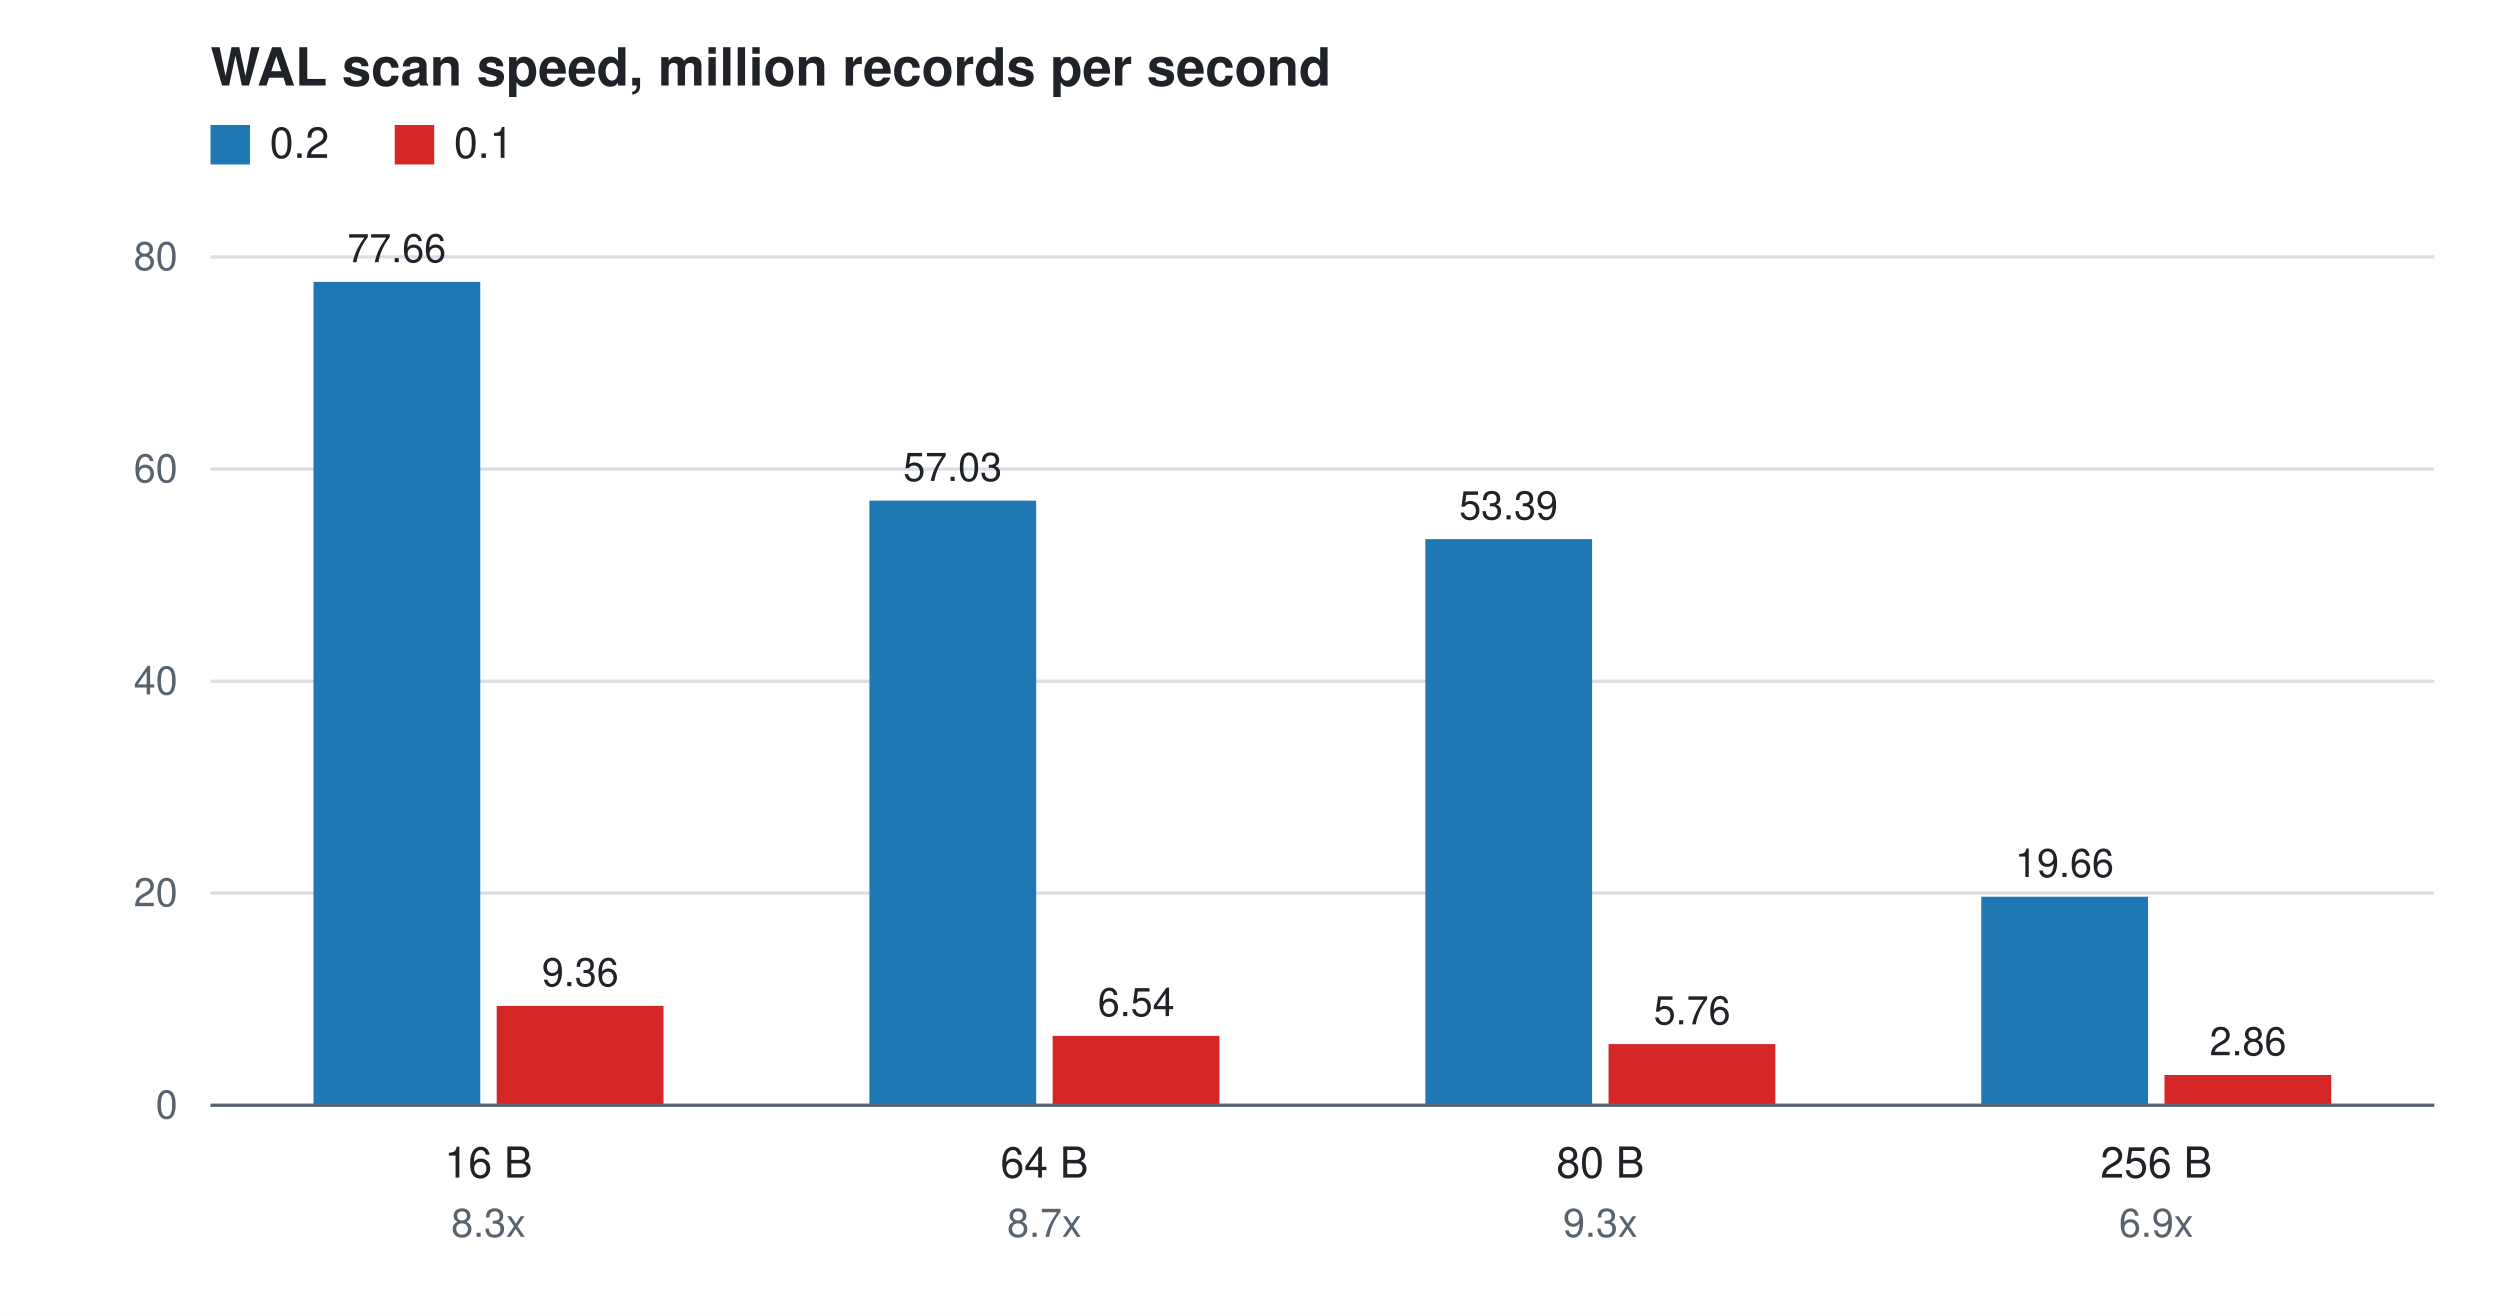
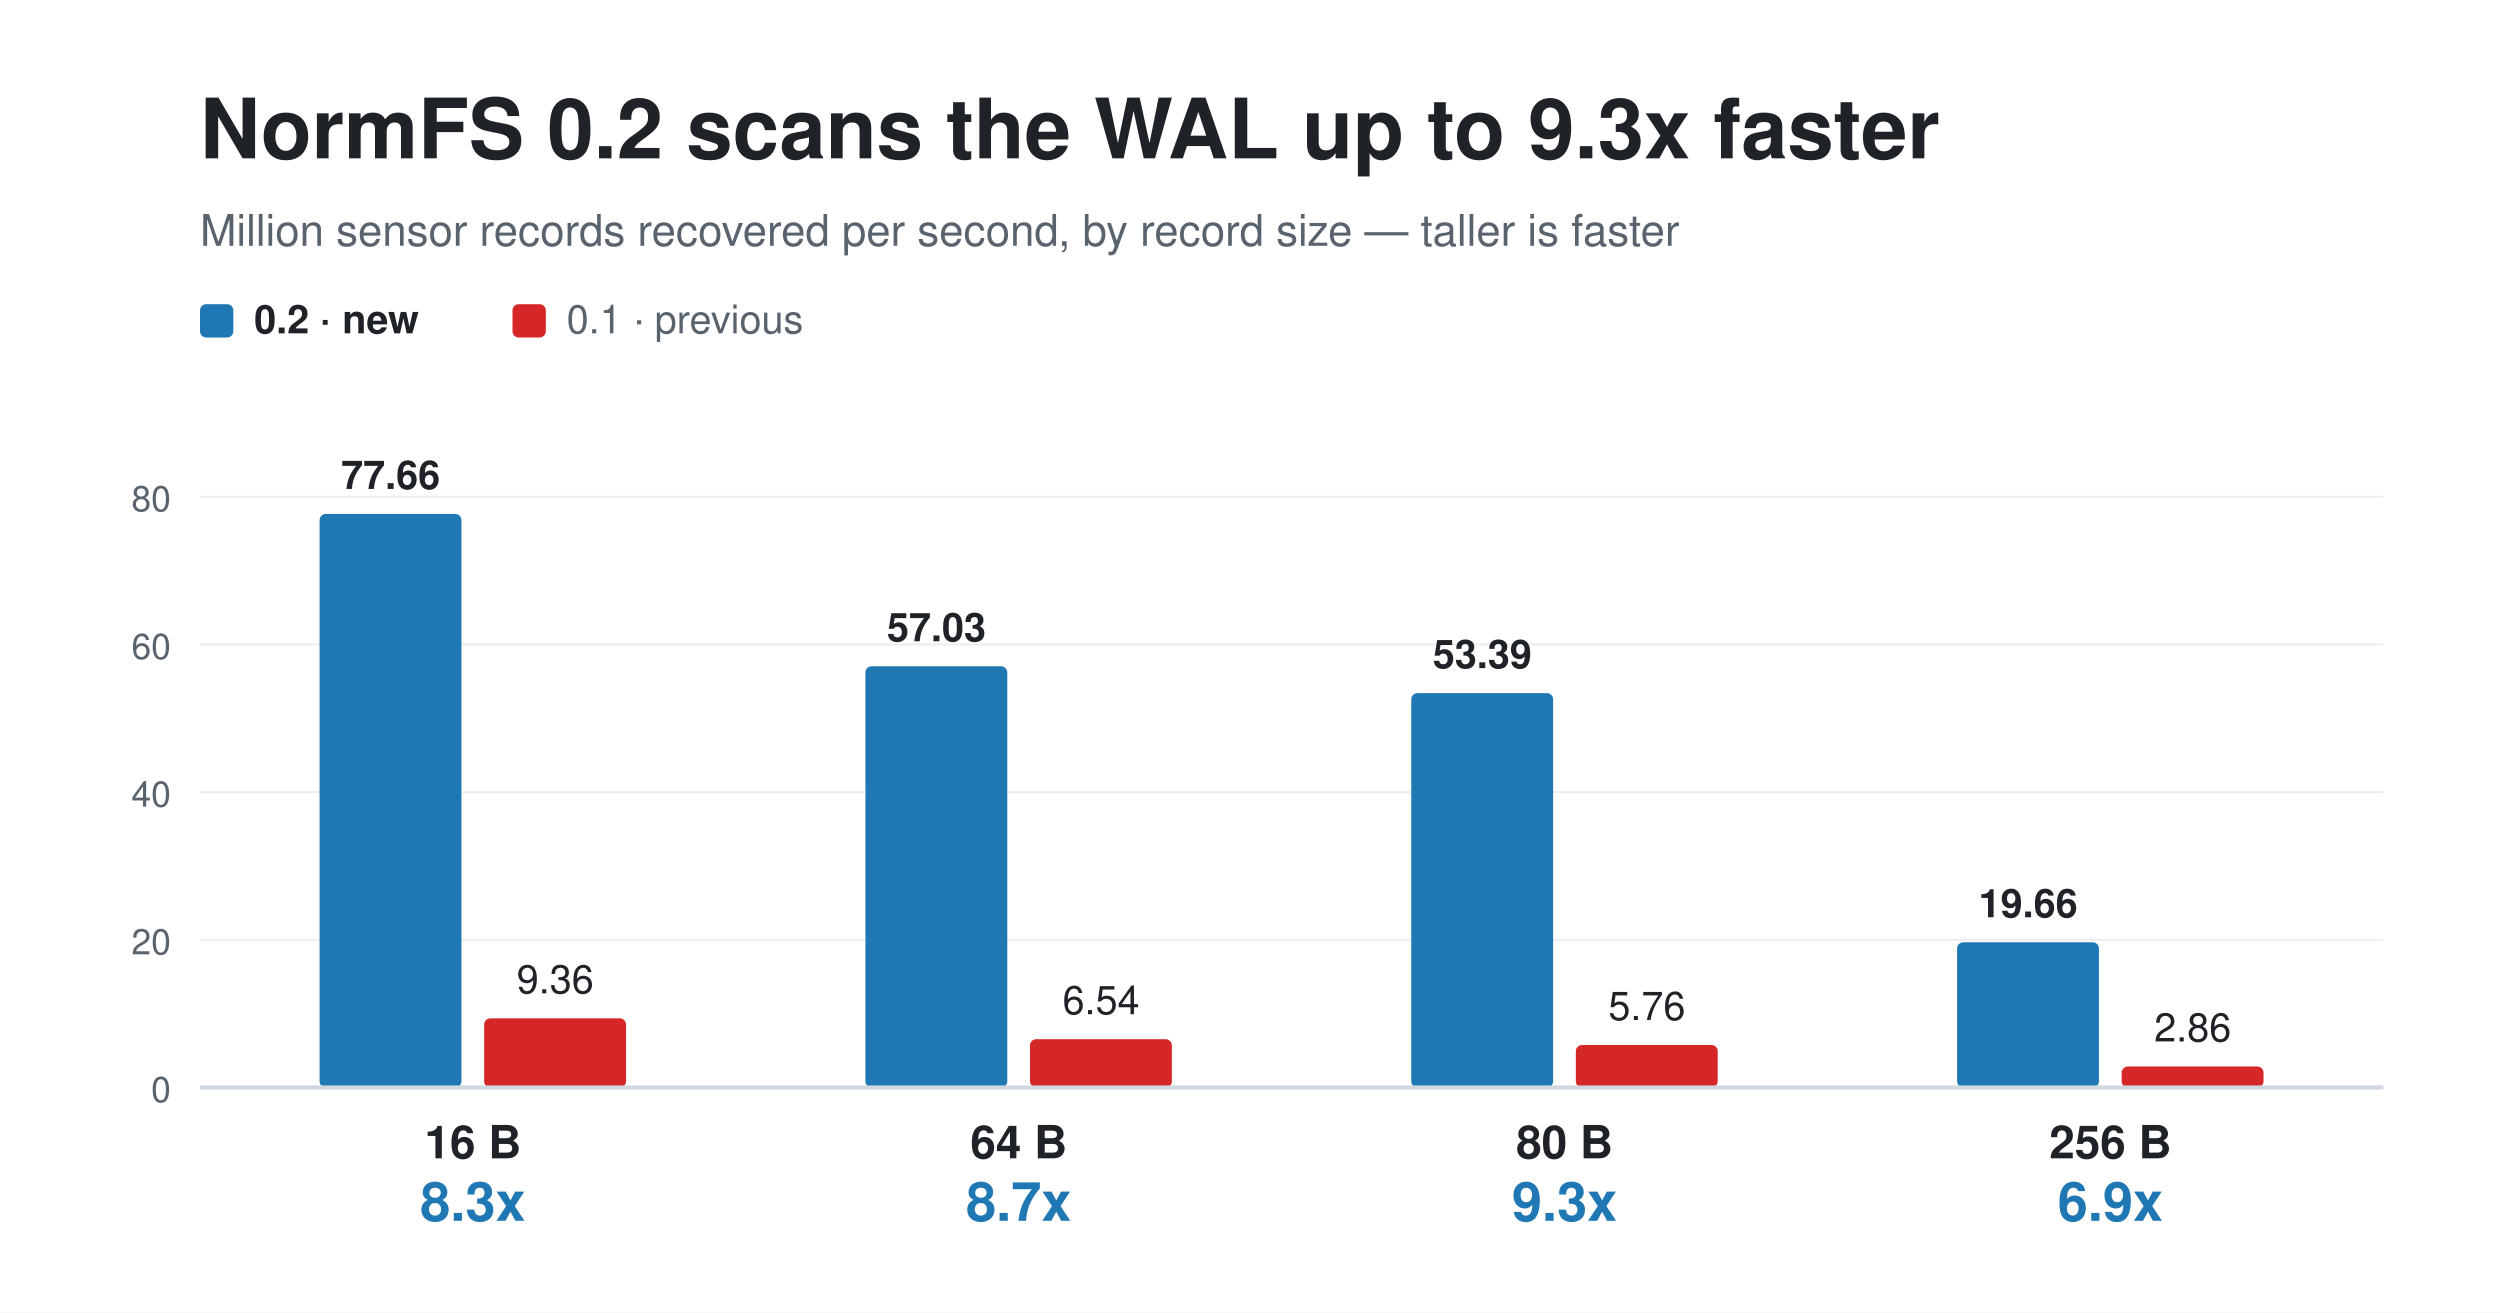
- <svg xmlns="http://www.w3.org/2000/svg" viewBox="0 0 760 400" width="760" font-family="-apple-system,Segoe UI,Helvetica,Arial,sans-serif">
-   <rect width="760" height="400" fill="#ffffff" />
-   <text x="64" y="26" font-size="16" font-weight="600" fill="#1f2328">WAL scan speed, million records per second</text>
-   <rect x="64" y="38" width="12" height="12" fill="#1f77b4" />
-   <text x="82" y="48" font-size="13" fill="#1f2328">0.2</text>
-   <rect x="120" y="38" width="12" height="12" fill="#d62728" />
-   <text x="138" y="48" font-size="13" fill="#1f2328">0.1</text>
-   <line x1="64" y1="336.0" x2="740" y2="336.0" stroke="#d8dee4" stroke-width="1" />
-   <text x="54" y="340.0" font-size="12" fill="#59636e" text-anchor="end">0</text>
-   <line x1="64" y1="271.5" x2="740" y2="271.5" stroke="#d8dee4" stroke-width="1" />
-   <text x="54" y="275.5" font-size="12" fill="#59636e" text-anchor="end">20</text>
-   <line x1="64" y1="207.1" x2="740" y2="207.1" stroke="#d8dee4" stroke-width="1" />
-   <text x="54" y="211.1" font-size="12" fill="#59636e" text-anchor="end">40</text>
-   <line x1="64" y1="142.6" x2="740" y2="142.6" stroke="#d8dee4" stroke-width="1" />
-   <text x="54" y="146.6" font-size="12" fill="#59636e" text-anchor="end">60</text>
-   <line x1="64" y1="78.1" x2="740" y2="78.1" stroke="#d8dee4" stroke-width="1" />
-   <text x="54" y="82.1" font-size="12" fill="#59636e" text-anchor="end">80</text>
-   <rect x="95.3" y="85.7" width="50.7" height="250.3" fill="#1f77b4" />
-   <text x="120.6" y="79.7" font-size="12" fill="#1f2328" text-anchor="middle">77.66</text>
-   <rect x="151.0" y="305.8" width="50.7" height="30.2" fill="#d62728" />
-   <text x="176.4" y="299.8" font-size="12" fill="#1f2328" text-anchor="middle">9.36</text>
-   <text x="148.5" y="358.0" font-size="13" fill="#1f2328" text-anchor="middle">16 B</text>
-   <text x="148.5" y="376.0" font-size="12" fill="#59636e" text-anchor="middle">8.3x</text>
-   <rect x="264.3" y="152.2" width="50.7" height="183.8" fill="#1f77b4" />
-   <text x="289.6" y="146.2" font-size="12" fill="#1f2328" text-anchor="middle">57.03</text>
-   <rect x="320.0" y="314.9" width="50.7" height="21.1" fill="#d62728" />
-   <text x="345.4" y="308.9" font-size="12" fill="#1f2328" text-anchor="middle">6.54</text>
-   <text x="317.5" y="358.0" font-size="13" fill="#1f2328" text-anchor="middle">64 B</text>
-   <text x="317.5" y="376.0" font-size="12" fill="#59636e" text-anchor="middle">8.7x</text>
-   <rect x="433.3" y="163.9" width="50.7" height="172.1" fill="#1f77b4" />
-   <text x="458.6" y="157.9" font-size="12" fill="#1f2328" text-anchor="middle">53.39</text>
-   <rect x="489.0" y="317.4" width="50.7" height="18.6" fill="#d62728" />
-   <text x="514.4" y="311.4" font-size="12" fill="#1f2328" text-anchor="middle">5.76</text>
-   <text x="486.5" y="358.0" font-size="13" fill="#1f2328" text-anchor="middle">80 B</text>
-   <text x="486.5" y="376.0" font-size="12" fill="#59636e" text-anchor="middle">9.3x</text>
-   <rect x="602.3" y="272.6" width="50.7" height="63.4" fill="#1f77b4" />
-   <text x="627.6" y="266.6" font-size="12" fill="#1f2328" text-anchor="middle">19.66</text>
-   <rect x="658.0" y="326.8" width="50.7" height="9.2" fill="#d62728" />
-   <text x="683.4" y="320.8" font-size="12" fill="#1f2328" text-anchor="middle">2.86</text>
-   <text x="655.5" y="358.0" font-size="13" fill="#1f2328" text-anchor="middle">256 B</text>
-   <text x="655.5" y="376.0" font-size="12" fill="#59636e" text-anchor="middle">6.9x</text>
-   <line x1="64" y1="336" x2="740" y2="336" stroke="#59636e" stroke-width="1" />
+ <svg xmlns="http://www.w3.org/2000/svg" viewBox="0 0 1200 630" width="1200" height="630" font-family="-apple-system,BlinkMacSystemFont,Segoe UI,Helvetica,Arial,sans-serif">
+   <rect width="1200" height="630" fill="#ffffff" />
+   <text x="96" y="76" font-size="40" font-weight="700" fill="#1f2328">NormFS 0.2 scans the WAL up to 9.3x faster</text>
+   <text x="96" y="118" font-size="21" fill="#59636e">Million sensor records recovered per second, by record size — taller is faster</text>
+   <rect x="96" y="146" width="16" height="16" rx="3" fill="#1f77b4" />
+   <text x="122" y="160" font-size="19" font-weight="600" fill="#1f2328">0.2 · new</text>
+   <rect x="246" y="146" width="16" height="16" rx="3" fill="#d62728" />
+   <text x="272" y="160" font-size="19" fill="#59636e">0.1 · previous</text>
+   <line x1="96" y1="522.0" x2="1144" y2="522.0" stroke="#eaeef2" stroke-width="1" />
+   <text x="82" y="529.0" font-size="17" fill="#59636e" text-anchor="end">0</text>
+   <line x1="96" y1="451.1" x2="1144" y2="451.1" stroke="#eaeef2" stroke-width="1" />
+   <text x="82" y="458.1" font-size="17" fill="#59636e" text-anchor="end">20</text>
+   <line x1="96" y1="380.2" x2="1144" y2="380.2" stroke="#eaeef2" stroke-width="1" />
+   <text x="82" y="387.2" font-size="17" fill="#59636e" text-anchor="end">40</text>
+   <line x1="96" y1="309.3" x2="1144" y2="309.3" stroke="#eaeef2" stroke-width="1" />
+   <text x="82" y="316.3" font-size="17" fill="#59636e" text-anchor="end">60</text>
+   <line x1="96" y1="238.4" x2="1144" y2="238.4" stroke="#eaeef2" stroke-width="1" />
+   <text x="82" y="245.4" font-size="17" fill="#59636e" text-anchor="end">80</text>
+   <rect x="153.4" y="246.7" width="68.1" height="275.3" rx="3" fill="#1f77b4" />
+   <text x="187.5" y="234.7" font-size="19" font-weight="700" fill="#1f2328" text-anchor="middle">77.66</text>
+   <rect x="232.4" y="488.8" width="68.1" height="33.2" rx="3" fill="#d62728" />
+   <text x="266.5" y="476.8" font-size="19" font-weight="400" fill="#1f2328" text-anchor="middle">9.36</text>
+   <text x="227.0" y="556.0" font-size="22" font-weight="600" fill="#1f2328" text-anchor="middle">16 B</text>
+   <text x="227.0" y="586.0" font-size="26" font-weight="700" fill="#1f77b4" text-anchor="middle">8.3x</text>
+   <rect x="415.4" y="319.8" width="68.1" height="202.2" rx="3" fill="#1f77b4" />
+   <text x="449.5" y="307.8" font-size="19" font-weight="700" fill="#1f2328" text-anchor="middle">57.03</text>
+   <rect x="494.4" y="498.8" width="68.1" height="23.2" rx="3" fill="#d62728" />
+   <text x="528.5" y="486.8" font-size="19" font-weight="400" fill="#1f2328" text-anchor="middle">6.54</text>
+   <text x="489.0" y="556.0" font-size="22" font-weight="600" fill="#1f2328" text-anchor="middle">64 B</text>
+   <text x="489.0" y="586.0" font-size="26" font-weight="700" fill="#1f77b4" text-anchor="middle">8.7x</text>
+   <rect x="677.4" y="332.7" width="68.1" height="189.3" rx="3" fill="#1f77b4" />
+   <text x="711.5" y="320.7" font-size="19" font-weight="700" fill="#1f2328" text-anchor="middle">53.39</text>
+   <rect x="756.4" y="501.6" width="68.1" height="20.4" rx="3" fill="#d62728" />
+   <text x="790.5" y="489.6" font-size="19" font-weight="400" fill="#1f2328" text-anchor="middle">5.76</text>
+   <text x="751.0" y="556.0" font-size="22" font-weight="600" fill="#1f2328" text-anchor="middle">80 B</text>
+   <text x="751.0" y="586.0" font-size="26" font-weight="700" fill="#1f77b4" text-anchor="middle">9.3x</text>
+   <rect x="939.4" y="452.3" width="68.1" height="69.7" rx="3" fill="#1f77b4" />
+   <text x="973.5" y="440.3" font-size="19" font-weight="700" fill="#1f2328" text-anchor="middle">19.66</text>
+   <rect x="1018.4" y="511.9" width="68.1" height="10.1" rx="3" fill="#d62728" />
+   <text x="1052.5" y="499.9" font-size="19" font-weight="400" fill="#1f2328" text-anchor="middle">2.86</text>
+   <text x="1013.0" y="556.0" font-size="22" font-weight="600" fill="#1f2328" text-anchor="middle">256 B</text>
+   <text x="1013.0" y="586.0" font-size="26" font-weight="700" fill="#1f77b4" text-anchor="middle">6.9x</text>
+   <line x1="96" y1="522" x2="1144" y2="522" stroke="#d0d7de" stroke-width="2" />
</svg>
